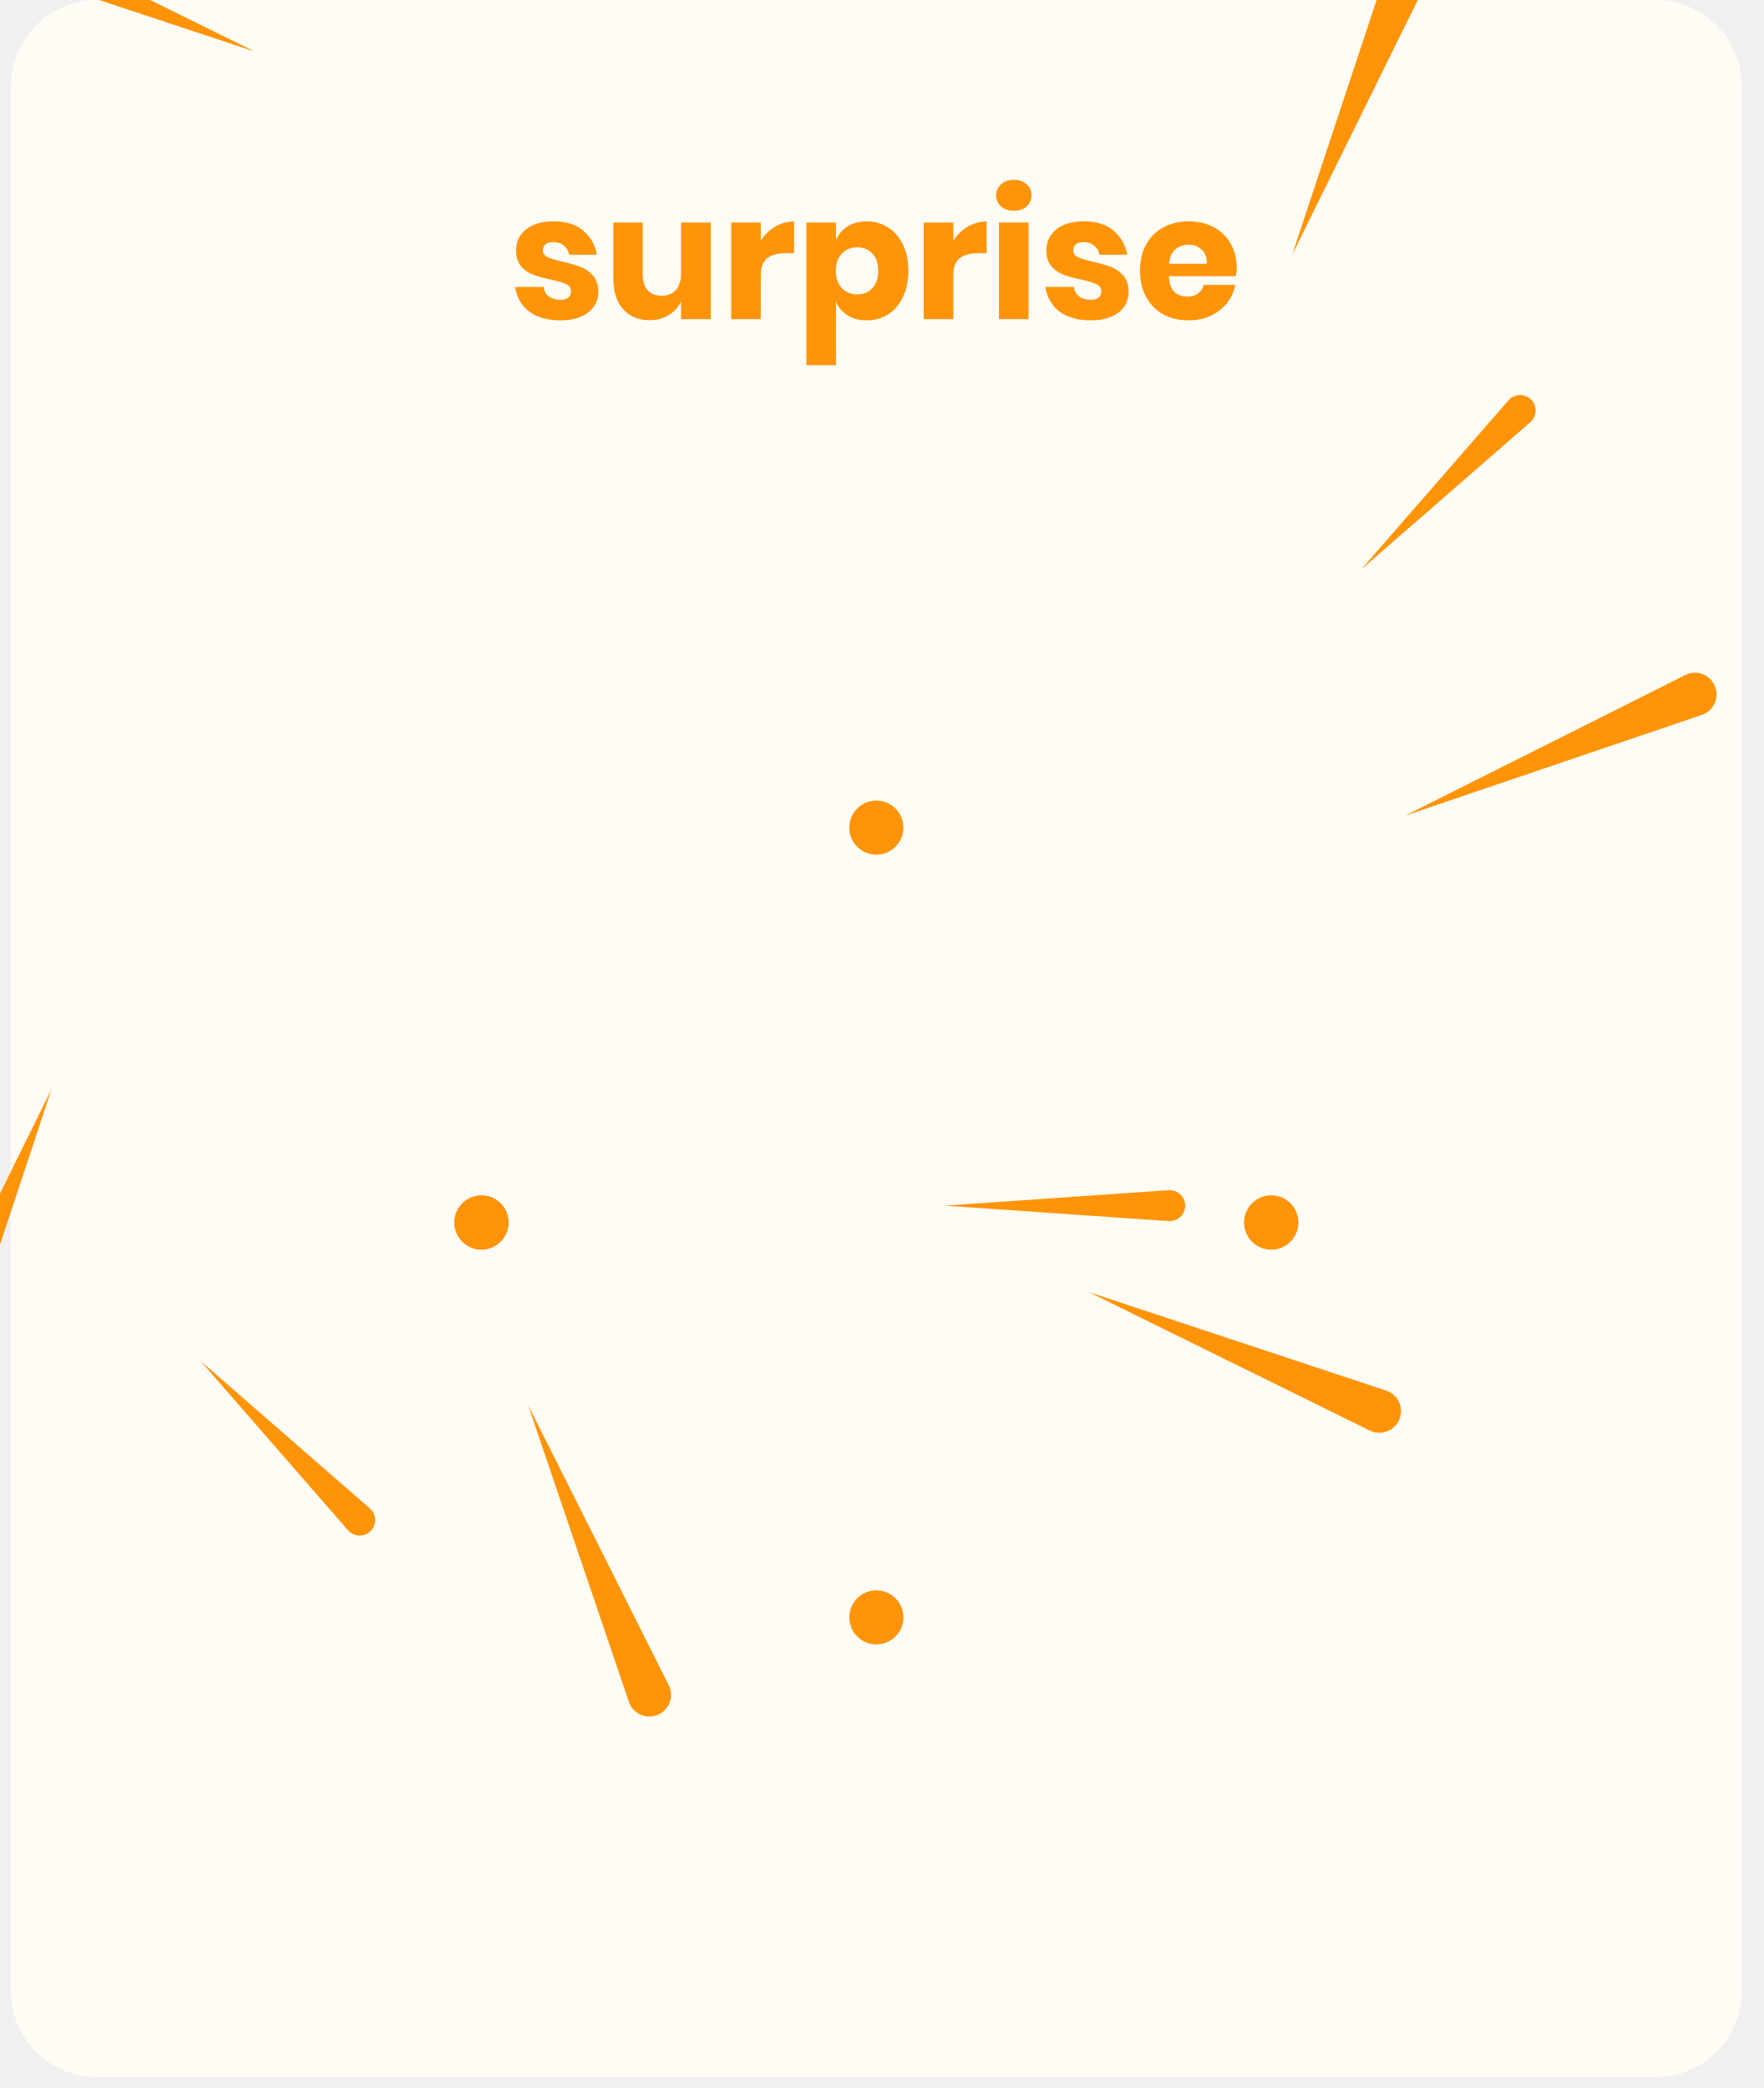
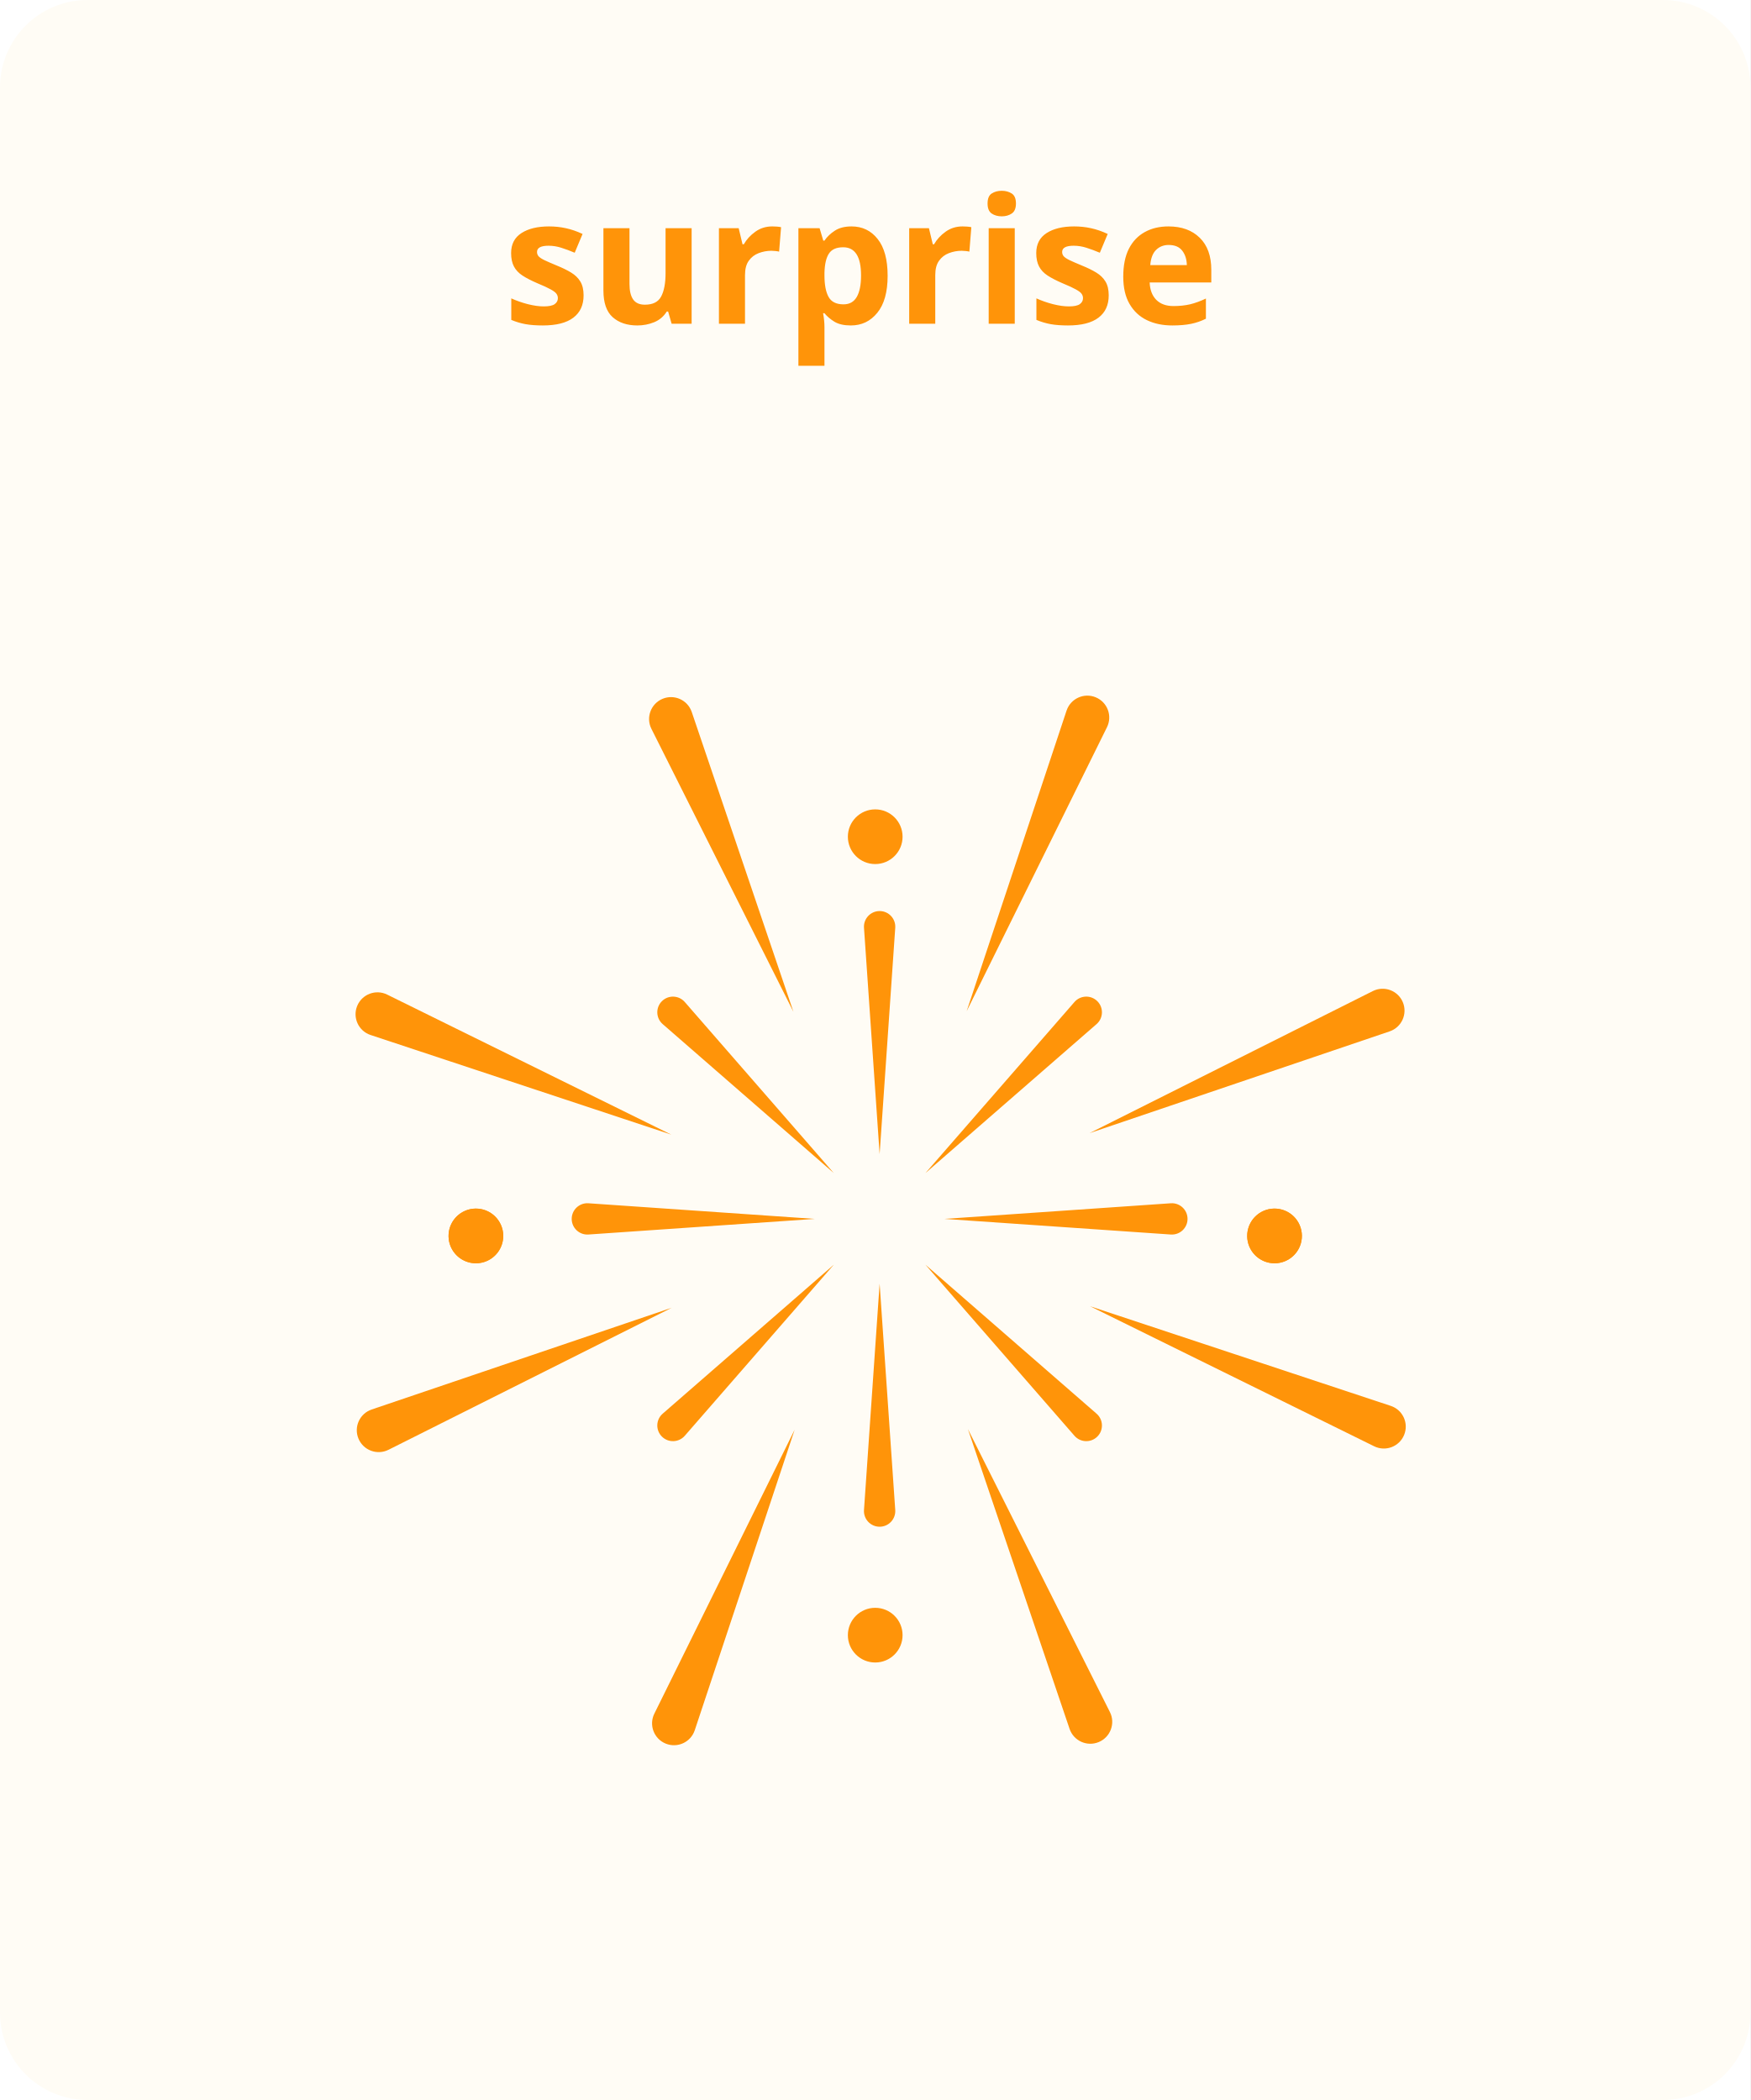
- <svg xmlns="http://www.w3.org/2000/svg" xmlns:xlink="http://www.w3.org/1999/xlink" width="326" height="386" viewBox="0 0 326 386" fill="none">
+ <svg xmlns="http://www.w3.org/2000/svg" width="320" height="384" viewBox="0 0 320 384" fill="none">
+   <rect width="320" height="384" fill="white" />
  <g id="surprise">
-     <rect x="2" width="320" height="384" rx="16" fill="#FFFCF5" />
-     <path id="surprise_2" d="M102.384 40.92C104.645 40.92 106.448 41.485 107.792 42.616C109.157 43.747 110.011 45.24 110.352 47.096H105.232C105.083 46.371 104.741 45.805 104.208 45.4C103.696 44.973 103.045 44.76 102.256 44.76C101.637 44.76 101.168 44.899 100.848 45.176C100.528 45.432 100.368 45.805 100.368 46.296C100.368 46.851 100.656 47.267 101.232 47.544C101.829 47.821 102.757 48.099 104.016 48.376C105.381 48.696 106.501 49.027 107.376 49.368C108.251 49.688 109.008 50.221 109.648 50.968C110.288 51.715 110.608 52.717 110.608 53.976C110.608 55 110.331 55.907 109.776 56.696C109.221 57.485 108.421 58.104 107.376 58.552C106.331 59 105.093 59.224 103.664 59.224C101.253 59.224 99.323 58.691 97.872 57.624C96.421 56.557 95.536 55.032 95.216 53.048H100.496C100.581 53.816 100.901 54.403 101.456 54.808C102.032 55.213 102.768 55.416 103.664 55.416C104.283 55.416 104.752 55.277 105.072 55C105.392 54.701 105.552 54.317 105.552 53.848C105.552 53.229 105.253 52.792 104.656 52.536C104.08 52.259 103.131 51.971 101.808 51.672C100.485 51.395 99.397 51.096 98.544 50.776C97.691 50.456 96.955 49.944 96.336 49.24C95.717 48.515 95.408 47.533 95.408 46.296C95.408 44.696 96.016 43.405 97.232 42.424C98.448 41.421 100.165 40.92 102.384 40.92ZM131.398 41.144V59H125.894V55.768C125.382 56.813 124.614 57.645 123.59 58.264C122.587 58.883 121.414 59.192 120.07 59.192C118.022 59.192 116.39 58.509 115.174 57.144C113.979 55.779 113.382 53.901 113.382 51.512V41.144H118.822V50.84C118.822 52.056 119.131 53.005 119.75 53.688C120.39 54.349 121.243 54.68 122.31 54.68C123.419 54.68 124.294 54.328 124.934 53.624C125.574 52.92 125.894 51.917 125.894 50.616V41.144H131.398ZM140.641 44.504C141.324 43.416 142.199 42.552 143.265 41.912C144.353 41.272 145.527 40.952 146.785 40.952V46.808H145.217C143.767 46.808 142.636 47.117 141.825 47.736C141.036 48.355 140.641 49.4 140.641 50.872V59H135.169V41.144H140.641V44.504ZM160.211 40.92C161.683 40.92 162.995 41.293 164.147 42.04C165.321 42.765 166.238 43.821 166.899 45.208C167.582 46.573 167.923 48.195 167.923 50.072C167.923 51.928 167.582 53.549 166.899 54.936C166.238 56.323 165.321 57.389 164.147 58.136C162.995 58.861 161.683 59.224 160.211 59.224C158.846 59.224 157.673 58.915 156.691 58.296C155.71 57.677 154.995 56.835 154.547 55.768V67.512H149.075V41.144H154.547V44.376C154.995 43.309 155.71 42.467 156.691 41.848C157.673 41.229 158.846 40.92 160.211 40.92ZM158.451 45.72C157.299 45.72 156.35 46.115 155.603 46.904C154.878 47.672 154.515 48.728 154.515 50.072C154.515 51.395 154.878 52.451 155.603 53.24C156.35 54.029 157.299 54.424 158.451 54.424C159.625 54.424 160.563 54.04 161.267 53.272C161.993 52.504 162.355 51.437 162.355 50.072C162.355 48.707 161.993 47.64 161.267 46.872C160.563 46.104 159.625 45.72 158.451 45.72ZM176.235 44.504C176.918 43.416 177.792 42.552 178.859 41.912C179.947 41.272 181.12 40.952 182.379 40.952V46.808H180.811C179.36 46.808 178.23 47.117 177.419 47.736C176.63 48.355 176.235 49.4 176.235 50.872V59H170.763V41.144H176.235V44.504ZM184.157 36.12C184.157 35.288 184.456 34.605 185.053 34.072C185.651 33.517 186.44 33.24 187.421 33.24C188.403 33.24 189.192 33.517 189.789 34.072C190.387 34.605 190.685 35.288 190.685 36.12C190.685 36.931 190.387 37.613 189.789 38.168C189.192 38.701 188.403 38.968 187.421 38.968C186.44 38.968 185.651 38.701 185.053 38.168C184.456 37.613 184.157 36.931 184.157 36.12ZM190.141 41.144V59H184.669V41.144H190.141ZM200.415 40.92C202.677 40.92 204.479 41.485 205.823 42.616C207.189 43.747 208.042 45.24 208.383 47.096H203.263C203.114 46.371 202.773 45.805 202.239 45.4C201.727 44.973 201.077 44.76 200.287 44.76C199.669 44.76 199.199 44.899 198.879 45.176C198.559 45.432 198.399 45.805 198.399 46.296C198.399 46.851 198.687 47.267 199.263 47.544C199.861 47.821 200.789 48.099 202.047 48.376C203.413 48.696 204.533 49.027 205.407 49.368C206.282 49.688 207.039 50.221 207.679 50.968C208.319 51.715 208.639 52.717 208.639 53.976C208.639 55 208.362 55.907 207.807 56.696C207.253 57.485 206.453 58.104 205.407 58.552C204.362 59 203.125 59.224 201.695 59.224C199.285 59.224 197.354 58.691 195.903 57.624C194.453 56.557 193.567 55.032 193.247 53.048H198.527C198.613 53.816 198.933 54.403 199.487 54.808C200.063 55.213 200.799 55.416 201.695 55.416C202.314 55.416 202.783 55.277 203.103 55C203.423 54.701 203.583 54.317 203.583 53.848C203.583 53.229 203.285 52.792 202.687 52.536C202.111 52.259 201.162 51.971 199.839 51.672C198.517 51.395 197.429 51.096 196.575 50.776C195.722 50.456 194.986 49.944 194.367 49.24C193.749 48.515 193.439 47.533 193.439 46.296C193.439 44.696 194.047 43.405 195.263 42.424C196.479 41.421 198.197 40.92 200.415 40.92ZM228.629 49.592C228.629 50.04 228.576 50.531 228.469 51.064H216.085C216.149 52.408 216.491 53.379 217.109 53.976C217.728 54.552 218.517 54.84 219.477 54.84C220.288 54.84 220.96 54.637 221.493 54.232C222.027 53.827 222.379 53.304 222.549 52.664H228.341C228.107 53.923 227.595 55.053 226.805 56.056C226.016 57.037 225.013 57.816 223.797 58.392C222.581 58.947 221.227 59.224 219.733 59.224C217.984 59.224 216.427 58.861 215.061 58.136C213.717 57.389 212.661 56.323 211.893 54.936C211.125 53.549 210.741 51.928 210.741 50.072C210.741 48.195 211.115 46.573 211.861 45.208C212.629 43.821 213.696 42.765 215.061 42.04C216.427 41.293 217.984 40.92 219.733 40.92C221.504 40.92 223.061 41.283 224.405 42.008C225.749 42.733 226.784 43.757 227.509 45.08C228.256 46.381 228.629 47.885 228.629 49.592ZM223.093 48.76C223.115 47.587 222.795 46.712 222.133 46.136C221.493 45.539 220.693 45.24 219.733 45.24C218.731 45.24 217.899 45.539 217.237 46.136C216.576 46.733 216.203 47.608 216.117 48.76H223.093Z" fill="#FF9409" />
-     <g id="shines">
-       <g id="shines_big">
-         <g id="shines_big_inner" data-figma-trr="r8u1.4-0f">
-           <path id="Polygon 10" d="M174.655 222.883L216.034 220.026C217.689 219.912 219.095 221.224 219.095 222.883V222.883C219.095 224.542 217.689 225.854 216.034 225.74L174.655 222.883Z" fill="#FF9409" />
-         </g>
-         <use xlink:href="#shines_big_inner" transform="translate(71.192 -29.4887) rotate(45)" />
-         <use xlink:href="#shines_big_inner" transform="translate(142.384) rotate(90)" />
-         <use xlink:href="#shines_big_inner" transform="translate(171.873 71.192) rotate(135)" />
-         <use xlink:href="#shines_big_inner" transform="translate(142.384 142.384) rotate(-180)" />
-         <use xlink:href="#shines_big_inner" transform="translate(71.192 171.873) rotate(-135)" />
-         <use xlink:href="#shines_big_inner" transform="translate(1.38328e-06 142.384) rotate(-90)" />
-         <use xlink:href="#shines_big_inner" transform="translate(-29.4887 71.1919) rotate(-45)" />
-       </g>
-       <g id="shines_small">
-         <g id="shines_small_inner" data-figma-trr="r8u2-0f">
-           <path id="Polygon 10_2" d="M201.272 238.855L256.247 257.075C258.449 257.805 259.57 260.246 258.688 262.392V262.392C257.807 264.537 255.292 265.488 253.212 264.462L201.272 238.855Z" fill="#FF9409" />
-         </g>
-         <use xlink:href="#shines_small_inner" transform="translate(124.205 -51.4475) rotate(45)" />
-         <use xlink:href="#shines_small_inner" transform="translate(248.41 7.07647e-06) rotate(90)" />
-         <use xlink:href="#shines_small_inner" transform="translate(299.858 124.205) rotate(135)" />
-         <use xlink:href="#shines_small_inner" transform="translate(248.41 248.41) rotate(-180)" />
-         <use xlink:href="#shines_small_inner" transform="translate(124.205 299.858) rotate(-135)" />
-         <use xlink:href="#shines_small_inner" transform="translate(-3.12842e-06 248.41) rotate(-90)" />
-         <use xlink:href="#shines_small_inner" transform="translate(-51.4475 124.205) rotate(-45)" />
-       </g>
+     <rect width="320" height="384" rx="16" fill="#FFFCF5" />
+     <text id="surprise_2" fill="#FF9409" xml:space="preserve" style="white-space: pre" font-family="Poppins" font-size="32" font-weight="bold" letter-spacing="0em">
+       <tspan x="92" y="59.2">surprise</tspan>
+     </text>
+     <g id="shines_l">
+       <path d="M172.655 222.883L214.034 220.026C215.689 219.912 217.095 221.224 217.095 222.883C217.095 224.542 215.689 225.854 214.034 225.74L172.655 222.883Z" fill="#FF9409" />
+       <path d="M169.184 231.263L200.464 258.502C201.715 259.592 201.781 261.513 200.608 262.686C199.435 263.859 197.513 263.793 196.424 262.542L169.184 231.263Z" fill="#FF9409" />
+       <path d="M160.804 234.734L163.661 276.113C163.775 277.768 162.464 279.173 160.804 279.173C159.145 279.173 157.833 277.768 157.948 276.113L160.804 234.734Z" fill="#FF9409" />
+       <path d="M152.425 231.263L125.185 262.542C124.096 263.793 122.174 263.859 121.001 262.686C119.828 261.513 119.894 259.592 121.145 258.502L152.425 231.263Z" fill="#FF9409" />
+       <path d="M148.954 222.883L107.575 225.74C105.919 225.854 104.514 224.542 104.514 222.883C104.514 221.224 105.919 219.912 107.575 220.026L148.954 222.883Z" fill="#FF9409" />
+       <path d="M152.425 214.503L121.145 187.264C119.894 186.174 119.828 184.253 121.001 183.08C122.174 181.906 124.096 181.973 125.185 183.224L152.425 214.503Z" fill="#FF9409" />
+       <path d="M160.804 211.032L157.948 169.653C157.833 167.998 159.145 166.592 160.804 166.592C162.464 166.592 163.775 167.998 163.661 169.653L160.804 211.032Z" fill="#FF9409" />
+       <path d="M169.184 214.503L196.424 183.224C197.513 181.973 199.435 181.906 200.608 183.08C201.781 184.253 201.715 186.174 200.464 187.264L169.184 214.503Z" fill="#FF9409" />
+     </g>
+     <g id="shines_s">
+       <path d="M199.272 238.856L254.247 257.075C256.449 257.805 257.57 260.246 256.688 262.392C255.807 264.537 253.292 265.488 251.212 264.462L199.272 238.856Z" fill="#FF9409" />
+       <path d="M176.943 261.317L202.903 313.059C203.943 315.131 203.008 317.651 200.867 318.546C198.726 319.441 196.276 318.336 195.532 316.14L176.943 261.317Z" fill="#FF9409" />
+       <path d="M145.272 261.43L127.01 316.384C126.279 318.584 123.835 319.707 121.689 318.827C119.543 317.947 118.593 315.434 119.62 313.354L145.272 261.43Z" fill="#FF9409" />
+       <path d="M122.811 239.127L71.024 265.102C68.95 266.143 66.43 265.21 65.535 263.07C64.641 260.931 65.748 258.482 67.945 257.737L122.811 239.127Z" fill="#FF9409" />
+       <path d="M122.717 207.474L67.742 189.255C65.54 188.525 64.419 186.083 65.3 183.938C66.182 181.793 68.697 180.842 70.777 181.867L122.717 207.474Z" fill="#FF9409" />
+       <path d="M145.045 185.012L119.085 133.271C118.045 131.199 118.981 128.679 121.121 127.784C123.262 126.889 125.712 127.994 126.457 130.189L145.045 185.012Z" fill="#FF9409" />
+       <path d="M176.716 184.9L194.978 129.946C195.71 127.745 198.154 126.623 200.3 127.503C202.446 128.383 203.396 130.896 202.368 132.975L176.716 184.9Z" fill="#FF9409" />
+       <path d="M199.178 207.203L250.964 181.227C253.038 180.187 255.559 181.12 256.453 183.259C257.348 185.398 256.241 187.848 254.043 188.593L199.178 207.203Z" fill="#FF9409" />
    </g>
    <g id="elipses">
-       <circle id="Ellipse 66" cx="162" cy="299" r="5" fill="#FF9409" />
-       <circle id="Ellipse 67" cx="162" cy="153" r="5" fill="#FF9409" />
-       <circle id="Ellipse 68" cx="89" cy="226" r="5" transform="rotate(90 89 226)" fill="#FF9409" />
-       <circle id="Ellipse 69" cx="235" cy="226" r="5" transform="rotate(90 235 226)" fill="#FF9409" />
-       <circle id="Ellipse 70" cx="89" cy="226" r="5" transform="rotate(60 89 226)" fill="#FF9409" />
-       <circle id="Ellipse 71" cx="235" cy="226" r="5" transform="rotate(60 235 226)" fill="#FF9409" />
+       <circle id="Ellipse 66" cx="160" cy="299" r="5" fill="#FF9409" />
+       <circle id="Ellipse 67" cx="160" cy="153" r="5" fill="#FF9409" />
+       <circle id="Ellipse 68" cx="87" cy="226" r="5" transform="rotate(90 87 226)" fill="#FF9409" />
+       <circle id="Ellipse 69" cx="233" cy="226" r="5" transform="rotate(90 233 226)" fill="#FF9409" />
+       <circle id="Ellipse 70" cx="87" cy="226" r="5" transform="rotate(60 87 226)" fill="#FF9409" />
+       <circle id="Ellipse 71" cx="233" cy="226" r="5" transform="rotate(60 233 226)" fill="#FF9409" />
    </g>
  </g>
</svg>
